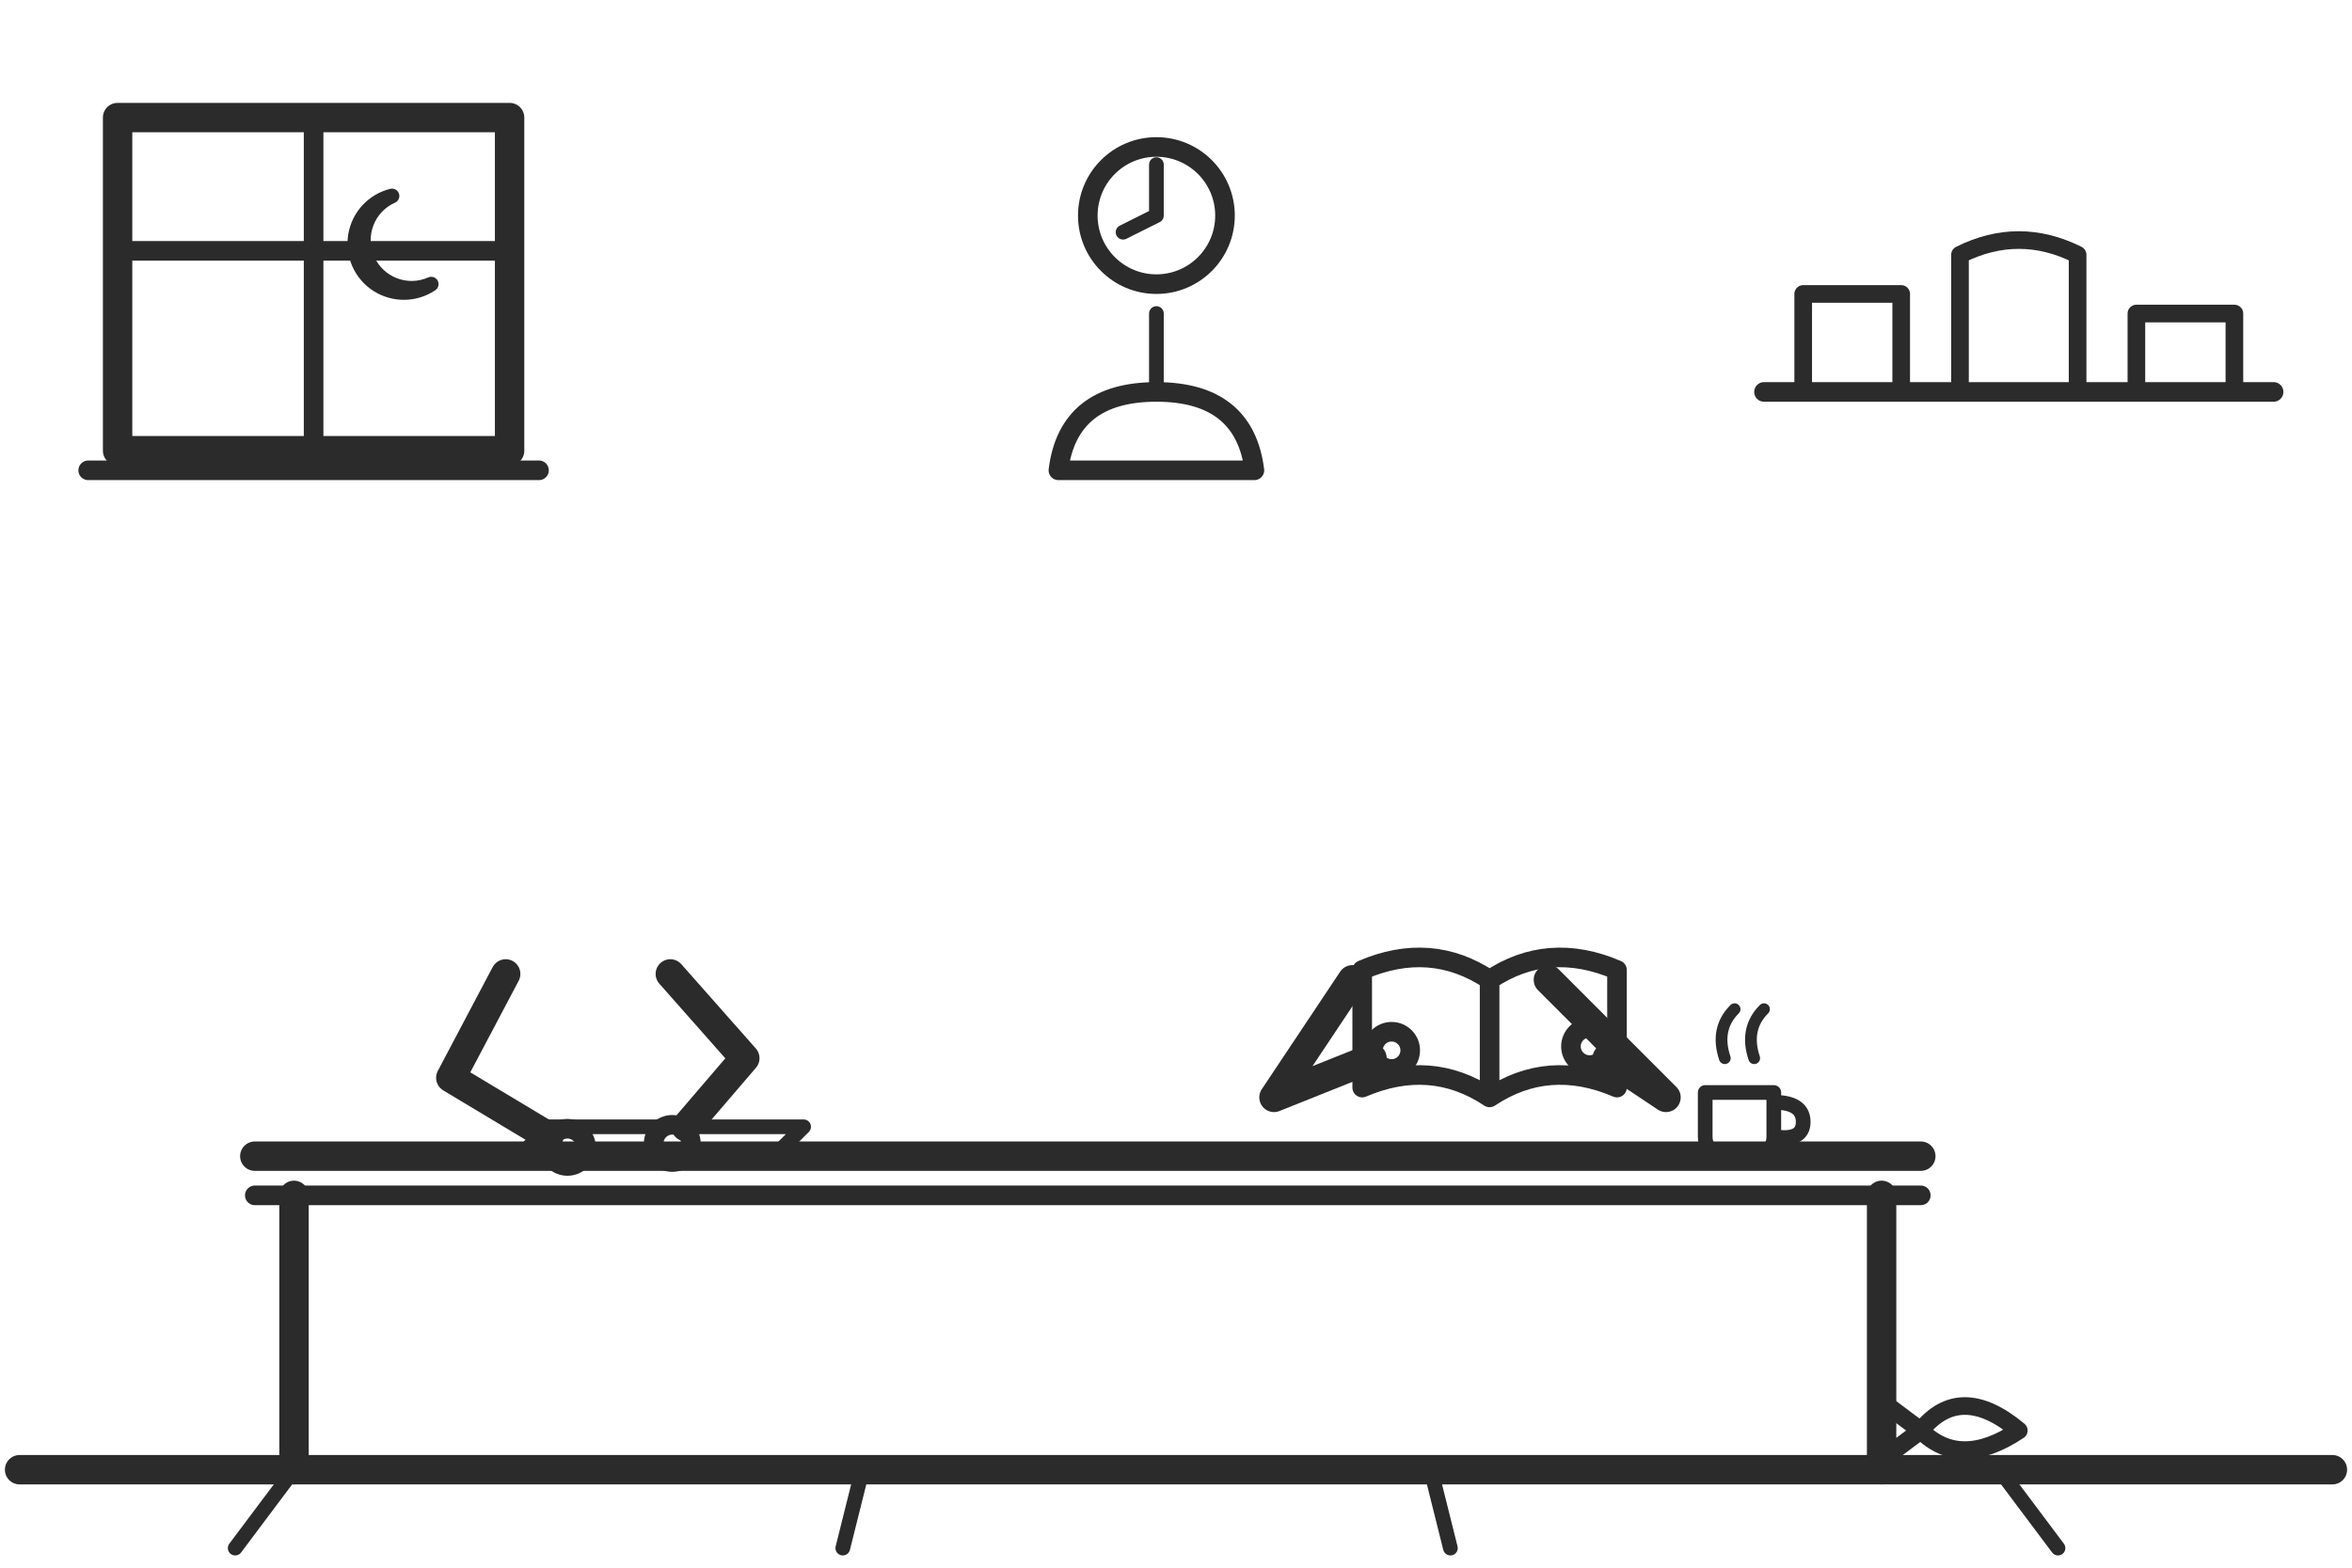
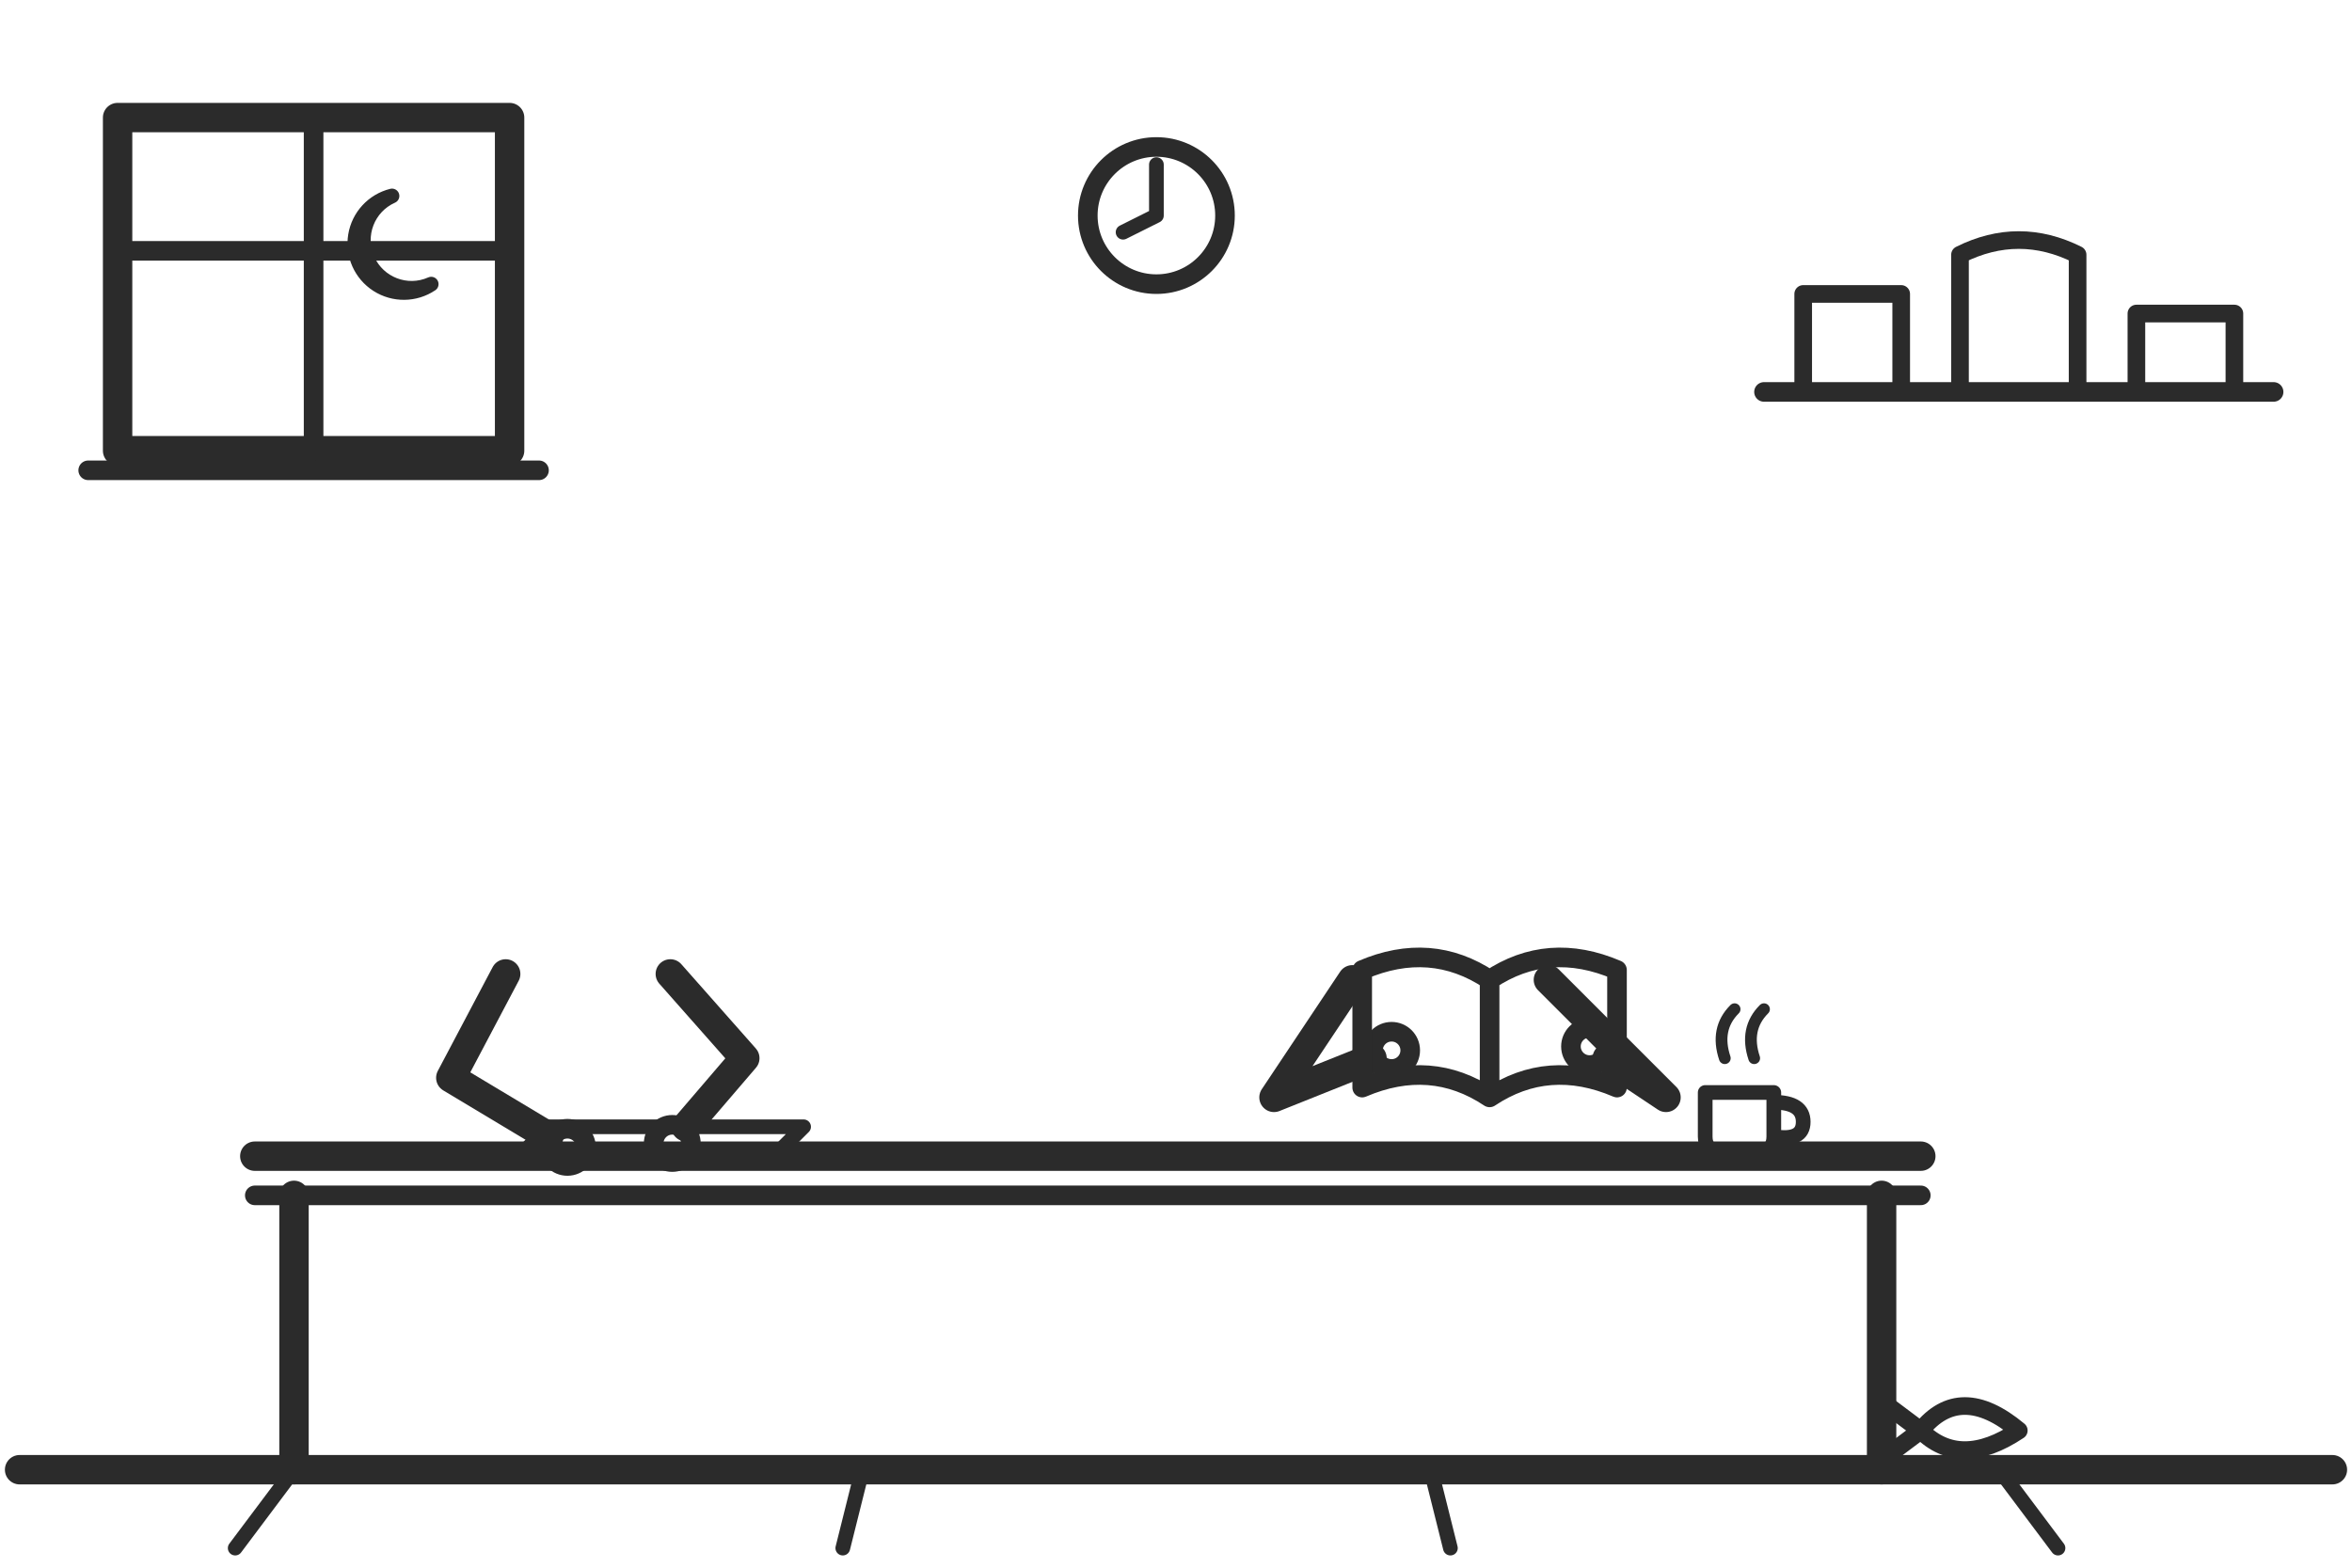
<svg xmlns="http://www.w3.org/2000/svg" viewBox="0 0 240 160">
  <defs>
    <clipPath id="L53-c1">
      <path d="M28 30 H92 V118 H28 Z M50 115 V118 H84 V115 Z" />
    </clipPath>
    <clipPath id="L53-c2">
      <path d="M116 50 H180 V118 H116 Z M138 96 V112 H166 V96 Z" />
    </clipPath>
  </defs>
  <g fill="none" stroke="#2b2b2b" stroke-width="3" stroke-linecap="round" stroke-linejoin="round">
    <path d="M12 12 H52 V46 H12 Z" />
    <path d="M32.0 12 V46 M12 25.6 H52" stroke-width="2" />
    <path d="M9 48 H55" stroke-width="2" />
    <path d="M40 20 A5 5 0 1 0 44 29 A4 4 0 1 1 40 20 Z" stroke-width="1.5" />
    <circle cx="118" cy="22" r="7" stroke-width="2" />
    <path d="M118 22 l0 -5.2 M118 22 l-3.4 1.7" stroke-width="1.5" />
-     <path d="M118 32 V40" stroke-width="1.5" />
-     <path d="M108 48 Q109 40 118 40 Q127 40 128 48 Z" stroke-width="2" />
    <path d="M180 40 H232" stroke-width="2" />
    <path d="M184 40 V30 H194 V40 M200 40 V26 Q206 23 212 26 V40 M218 40 V32 H228 V40" stroke-width="1.8" />
    <g clip-path="url(#L53-c1)">
      <use href="#misha-noarms" x="40" y="50" width="40" height="100" />
    </g>
    <path d="M51.6 99.4 L46 110 L56 116" />
    <circle cx="57.9" cy="117.1" r="1.9" stroke-width="2" />
    <path d="M68.4 99.4 L76 108 L70 115" />
    <circle cx="68.6" cy="116.7" r="1.9" stroke-width="2" />
    <path d="M54 117 L56 115 H82 L80 117" stroke-width="1.5" />
    <g clip-path="url(#L53-c2)">
      <use href="#wang-noarms" x="128" y="70" width="40" height="100" />
    </g>
    <path d="M138 100 L130 112 L140 108" />
    <circle cx="142" cy="107.2" r="1.9" stroke-width="2" />
    <path d="M158 100 L170 112 L164 108" />
    <circle cx="162.2" cy="106.8" r="1.9" stroke-width="2" />
    <path d="M139 99 Q146 96 152 100 Q158 96 165 99 V111 Q158 108 152 112 Q146 108 139 111 Z M152 100 V112" stroke-width="2" />
    <path d="M174 111.5 H181 V116 Q181 117.5 179.5 117.5 H175.5 Q174 117.5 174 116 Z M181 112.5 Q184 112.5 184 114.5 Q184 116.5 181 116" stroke-width="1.5" />
    <path d="M176 108 q-1 -3 1 -5 M179 108 q-1 -3 1 -5" stroke-width="1.2" />
    <path d="M26 118 H196" />
    <path d="M26 122 H196" stroke-width="2" />
    <path d="M30 122 V150 M192 122 V150" />
    <use href="#murka" x="200" y="120" width="40" height="30" />
    <path d="M196 146 Q200 141 206 146 Q200 150 196 146 Z M196 146 L192 143 V149 Z" stroke-width="1.8" />
    <path d="M2 150 H238" />
    <path d="M30 150 L24 158 M88 150 L86 158 M146 150 L148 158 M204 150 L210 158" stroke-width="1.5" />
  </g>
</svg>
